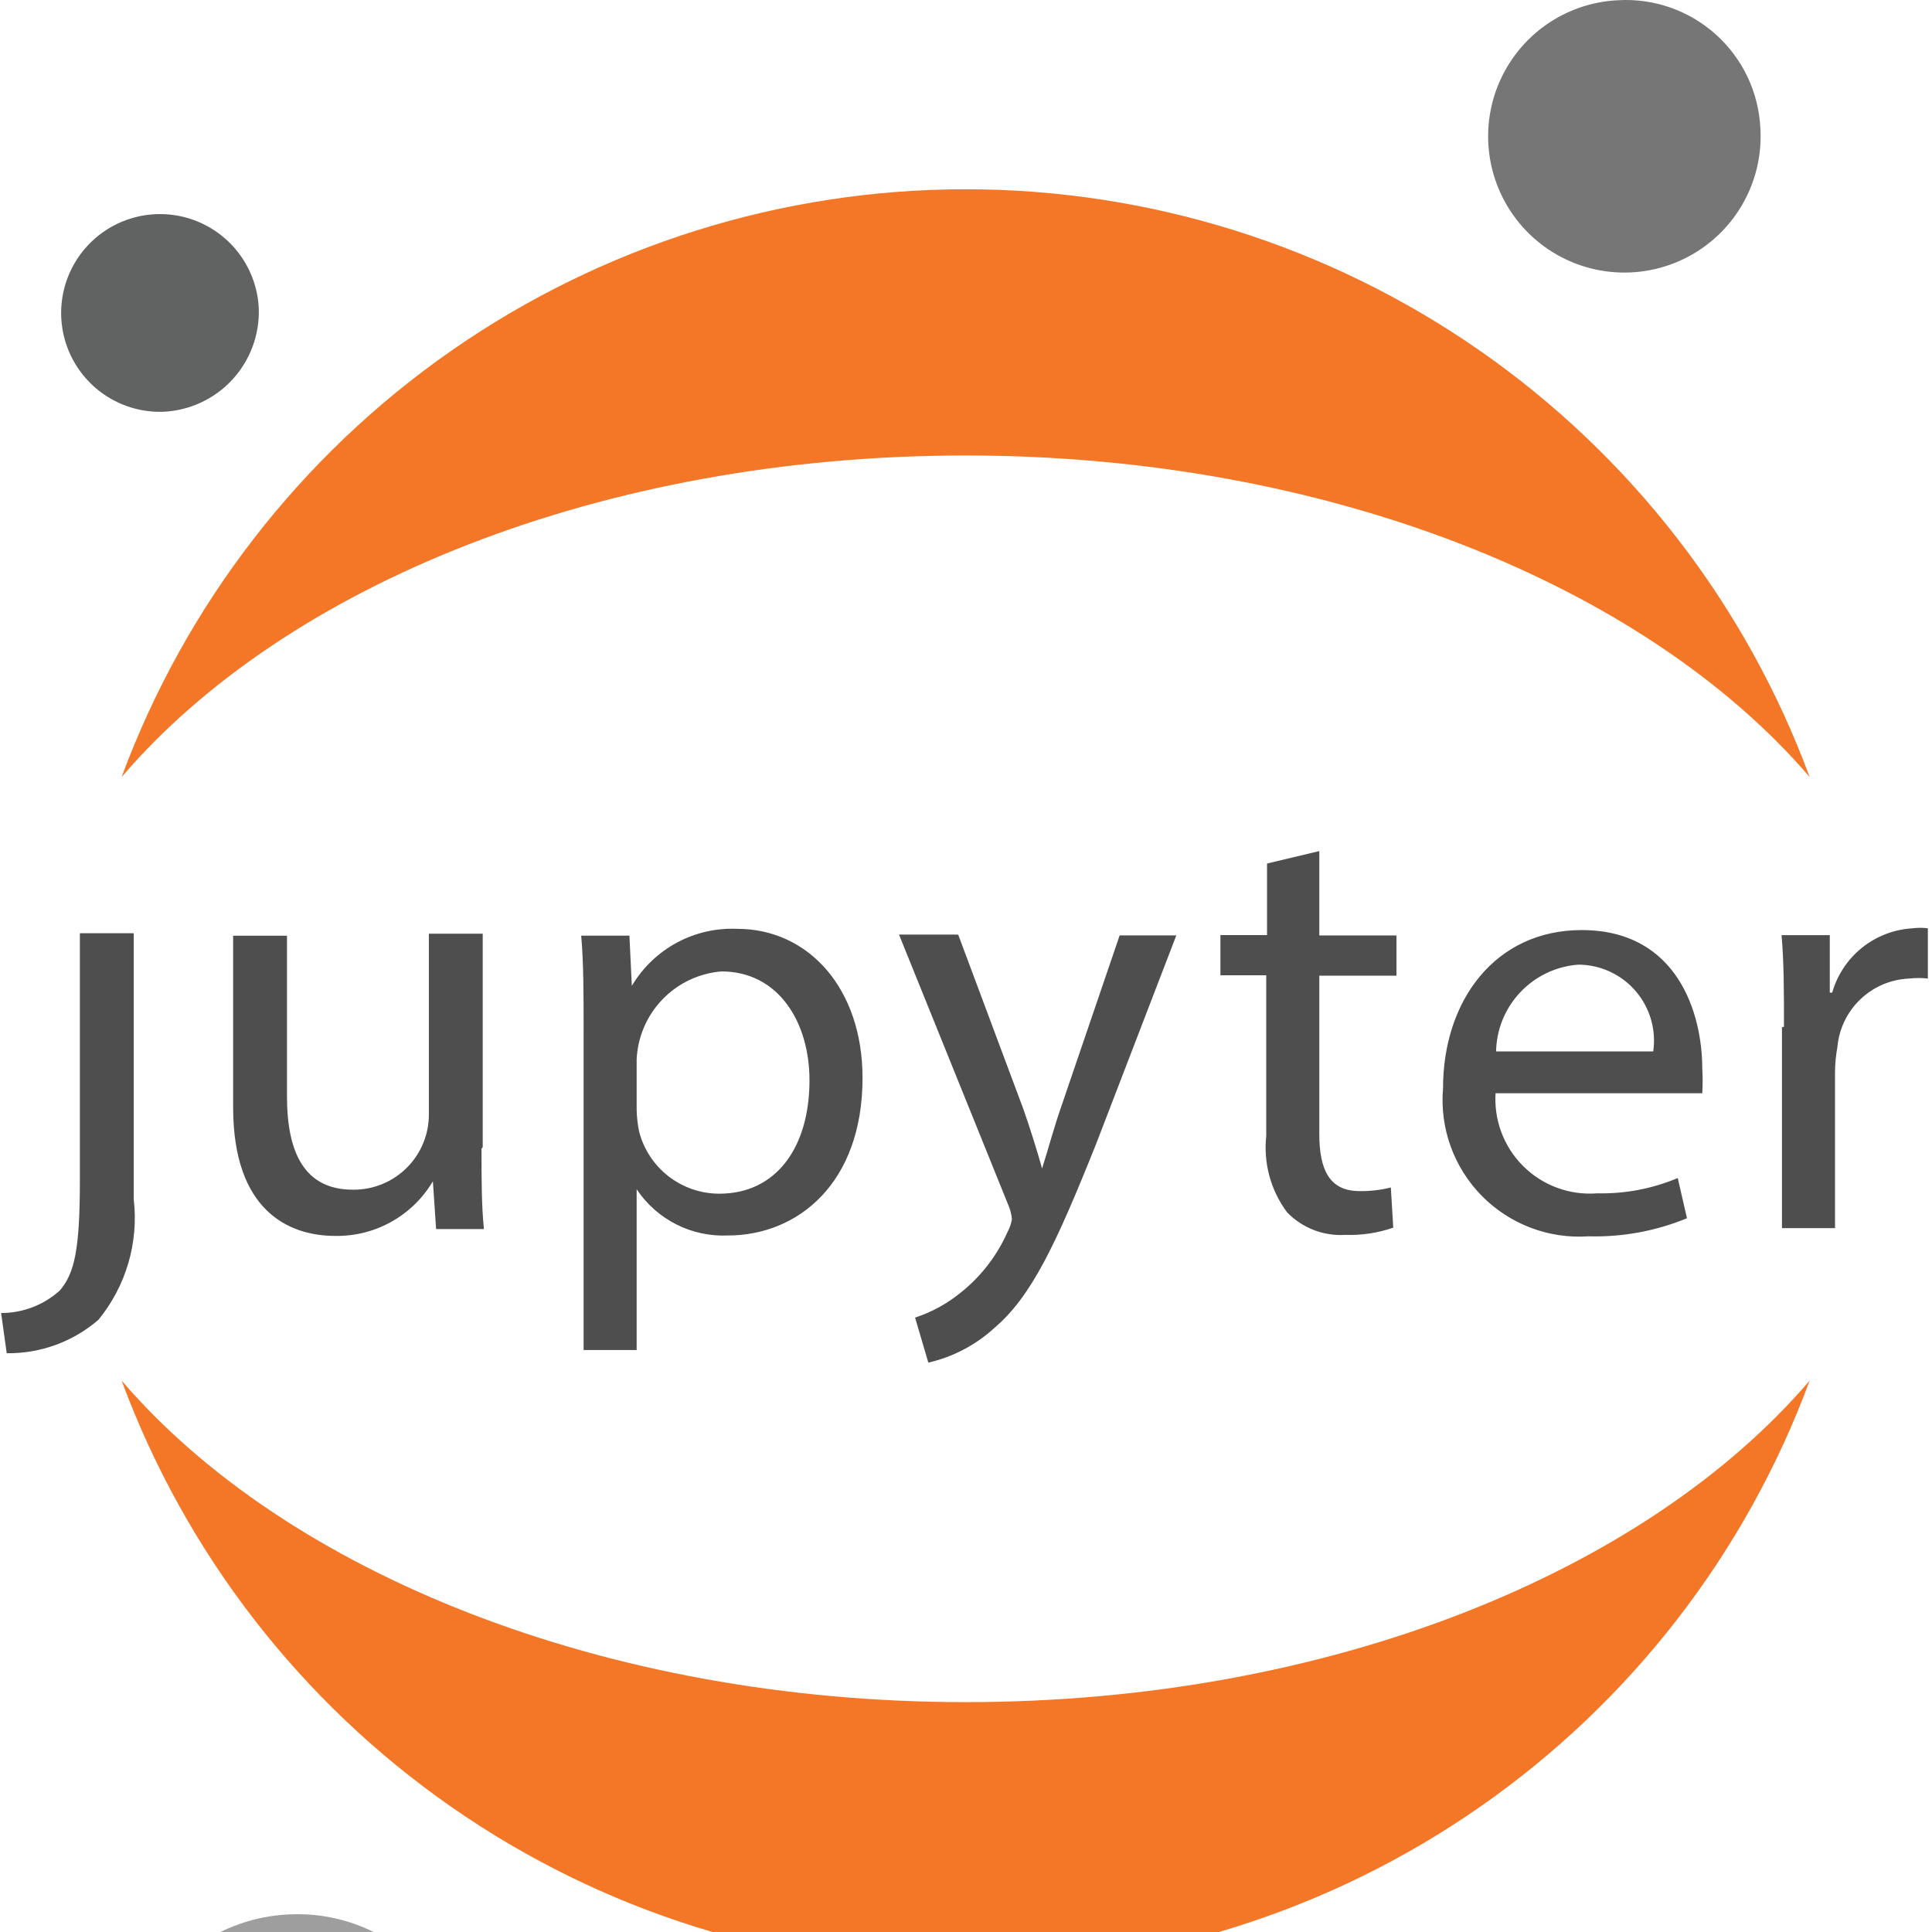
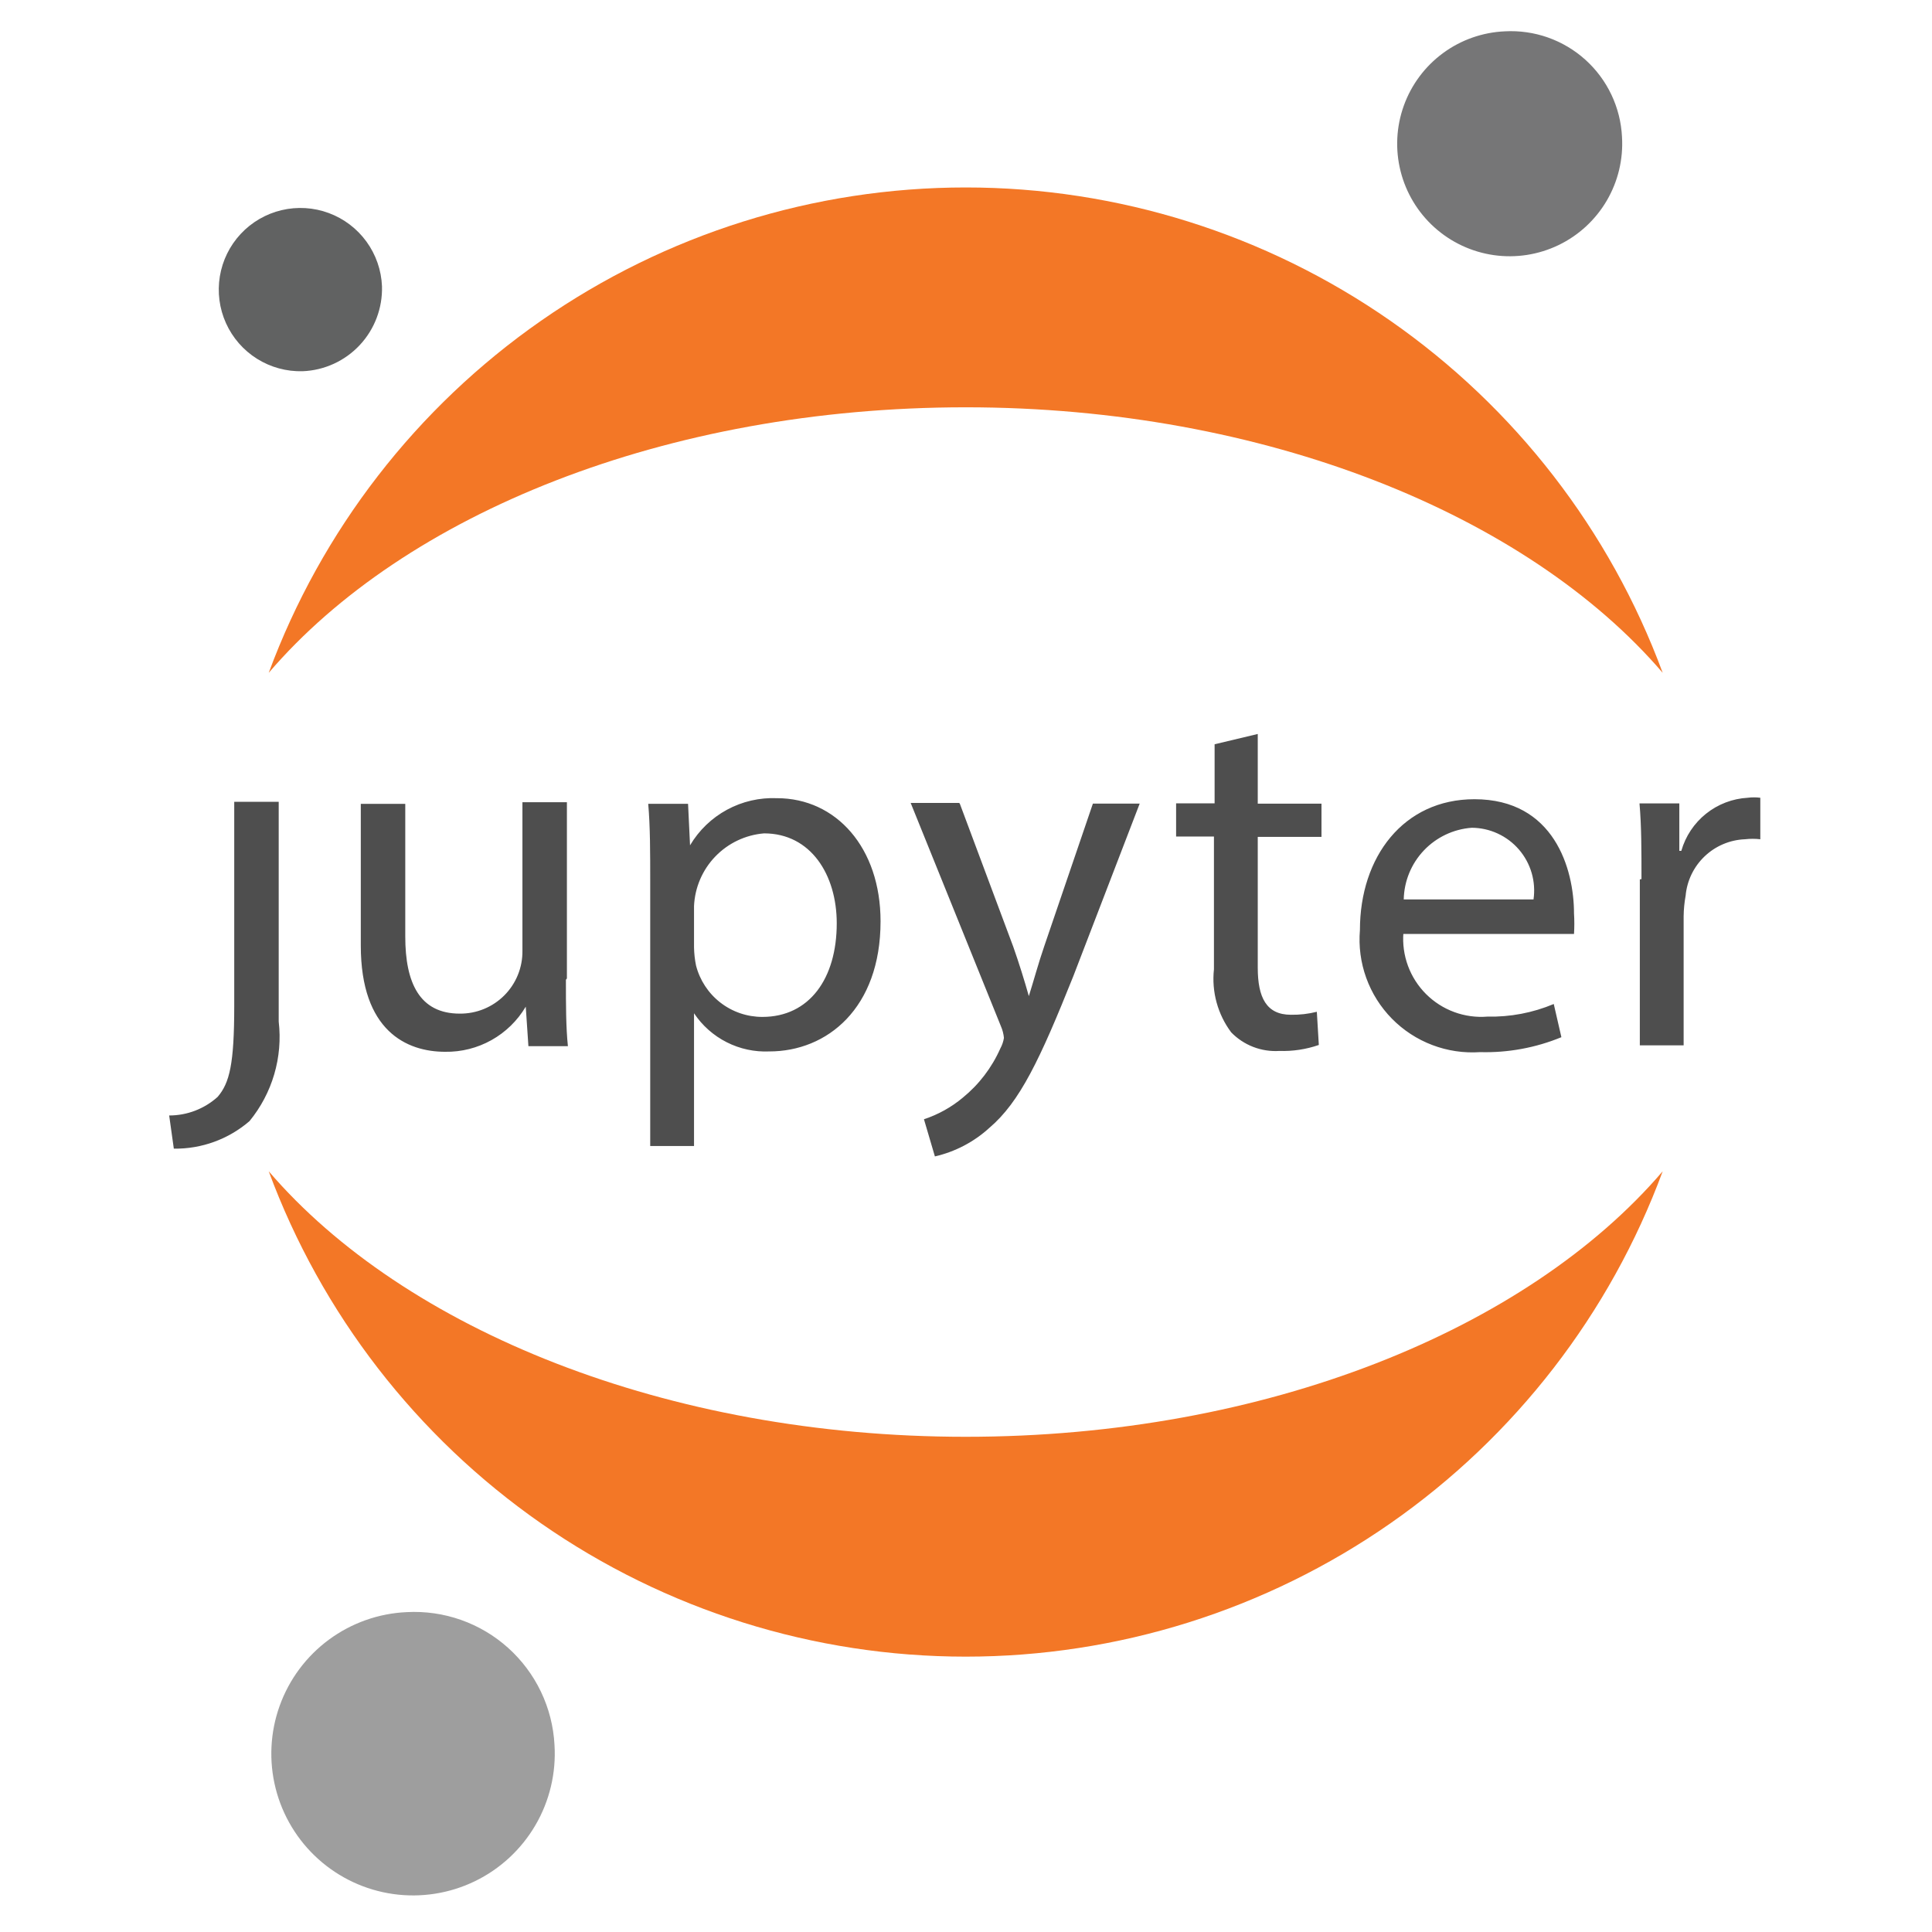
- <svg xmlns="http://www.w3.org/2000/svg" width="256" height="256" viewBox="0 0 256 256" version="1.1" preserveAspectRatio="xMidYMid">
+ <svg xmlns="http://www.w3.org/2000/svg" width="256" height="256" viewBox="-27 -5 310 310" version="1.1" preserveAspectRatio="xMidYMid">
  <g>
    <path d="M10.584,156.41 L10.584,156.197 L10.584,123.658 L17.72,123.658 L17.72,158.913 C18.052,161.754 17.808,164.633 17.002,167.378 C16.197,170.123 14.847,172.677 13.034,174.889 C9.662,177.797 5.343,179.37 0.891,179.309 L0.146,173.984 C3.017,173.986 5.787,172.923 7.921,171.002 C9.838,168.765 10.584,165.729 10.584,156.41 Z M63.804,152.209 C63.804,156.203 63.804,159.771 64.123,162.86 L57.786,162.86 L57.36,156.523 C56.034,158.765 54.139,160.616 51.866,161.888 C49.593,163.161 47.023,163.808 44.419,163.765 C38.241,163.765 30.892,160.41 30.892,146.724 L30.892,123.984 L38.028,123.984 L38.028,145.286 C38.028,152.688 40.318,157.641 46.762,157.641 C48.088,157.655 49.403,157.405 50.631,156.904 C51.858,156.403 52.974,155.662 53.911,154.725 C54.849,153.787 55.589,152.672 56.09,151.444 C56.591,150.217 56.842,148.902 56.827,147.576 L56.827,123.717 L63.963,123.717 L63.963,151.996 L63.804,152.209 Z M77.331,136.654 C77.331,131.701 77.331,127.654 77.011,123.979 L83.402,123.979 L83.721,130.636 C85.145,128.231 87.195,126.257 89.652,124.925 C92.109,123.594 94.882,122.954 97.674,123.074 C107.154,123.074 114.29,131.009 114.29,142.831 C114.29,156.784 105.716,163.708 96.449,163.708 C94.078,163.813 91.719,163.305 89.601,162.232 C87.483,161.159 85.678,159.558 84.36,157.583 L84.36,178.885 L77.331,178.885 L77.331,136.814 L77.331,136.654 Z M84.36,147.039 C84.38,148.005 84.487,148.967 84.68,149.914 C85.284,152.279 86.66,154.375 88.589,155.87 C90.518,157.365 92.89,158.174 95.331,158.169 C102.84,158.169 107.26,152.045 107.26,143.151 C107.26,135.376 103.106,128.719 95.597,128.719 C92.626,128.962 89.845,130.281 87.776,132.428 C85.708,134.575 84.493,137.403 84.36,140.382 L84.36,147.039 Z M127.005,123.944 L135.579,146.897 C136.484,149.453 137.443,152.542 138.082,154.832 C138.827,152.488 139.626,149.506 140.585,146.737 L148.36,123.944 L155.869,123.944 L145.218,151.636 C139.892,164.95 136.644,171.82 131.744,175.974 C129.276,178.228 126.268,179.806 123.01,180.554 L121.253,174.589 C123.531,173.841 125.645,172.666 127.484,171.128 C130.082,169.011 132.144,166.31 133.502,163.246 C133.792,162.715 133.99,162.139 134.087,161.542 C134.027,160.899 133.865,160.27 133.608,159.678 L119.123,123.837 L126.898,123.837 L127.005,123.944 Z M174.814,112.771 L174.814,123.954 L185.039,123.954 L185.039,129.28 L174.814,129.28 L174.814,150.263 C174.814,155.056 176.198,157.825 180.139,157.825 C181.539,157.848 182.935,157.687 184.293,157.346 L184.613,162.671 C182.577,163.376 180.428,163.701 178.275,163.63 C176.849,163.719 175.421,163.499 174.088,162.984 C172.755,162.469 171.549,161.672 170.553,160.647 C168.384,157.746 167.394,154.13 167.784,150.529 L167.784,129.227 L161.713,129.227 L161.713,123.901 L167.89,123.901 L167.89,114.422 L174.814,112.771 Z M198.184,144.648 C198.04,146.454 198.289,148.27 198.915,149.97 C199.541,151.67 200.529,153.214 201.81,154.495 C203.091,155.777 204.635,156.764 206.336,157.39 C208.036,158.016 209.852,158.266 211.658,158.121 C215.311,158.203 218.94,157.513 222.309,156.097 L223.534,161.423 C219.4,163.126 214.955,163.942 210.486,163.819 C207.881,163.998 205.268,163.611 202.827,162.684 C200.385,161.758 198.173,160.314 196.341,158.453 C194.51,156.591 193.103,154.355 192.217,151.899 C191.331,149.442 190.987,146.823 191.208,144.221 C191.208,132.505 198.184,123.239 209.581,123.239 C222.362,123.239 225.558,134.422 225.558,141.559 C225.626,142.658 225.626,143.761 225.558,144.861 L198.025,144.861 L198.184,144.648 Z M219.061,139.322 C219.266,137.898 219.164,136.447 218.761,135.066 C218.358,133.685 217.664,132.406 216.726,131.316 C215.787,130.226 214.626,129.35 213.32,128.747 C212.014,128.143 210.594,127.827 209.155,127.819 C206.229,128.031 203.488,129.328 201.468,131.456 C199.448,133.583 198.296,136.389 198.238,139.322 L219.061,139.322 Z M236.385,136.053 C236.385,131.474 236.385,127.533 236.066,123.911 L242.456,123.911 L242.456,131.527 L242.776,131.527 C243.447,129.176 244.833,127.093 246.741,125.566 C248.65,124.039 250.987,123.144 253.427,123.006 C254.099,122.918 254.779,122.918 255.451,123.006 L255.451,129.663 C254.637,129.569 253.815,129.569 253.001,129.663 C250.584,129.756 248.283,130.727 246.529,132.393 C244.774,134.059 243.686,136.307 243.468,138.716 C243.269,139.806 243.162,140.91 243.149,142.018 L243.149,162.734 L236.119,162.734 L236.119,136.107 L236.385,136.053 Z" fill="#4E4E4E" />
    <path d="M233.258,16.962 C233.477,20.54 232.625,24.102 230.813,27.194 C229,30.286 226.308,32.769 223.079,34.326 C219.85,35.882 216.231,36.443 212.683,35.936 C209.135,35.428 205.818,33.876 203.155,31.477 C200.491,29.078 198.603,25.94 197.729,22.464 C196.855,18.988 197.036,15.33 198.249,11.957 C199.461,8.584 201.65,5.648 204.537,3.523 C207.424,1.399 210.878,0.182 214.459,0.027 C216.807,-0.102 219.157,0.234 221.374,1.016 C223.592,1.799 225.633,3.012 227.38,4.585 C229.127,6.159 230.546,8.063 231.555,10.187 C232.563,12.311 233.142,14.614 233.258,16.962 Z" fill="#767677" />
    <path d="M127.953,225.541 C80.024,225.541 37.898,208.34 16.117,182.937 C24.568,205.789 39.818,225.505 59.812,239.429 C79.807,253.353 103.588,260.817 127.953,260.817 C152.318,260.817 176.099,253.353 196.094,239.429 C216.089,225.505 231.338,205.789 239.789,182.937 C218.061,208.34 176.096,225.541 127.953,225.541 Z" fill="#F37726" />
    <path d="M127.953,60.354 C175.883,60.354 218.008,77.556 239.789,102.958 C231.338,80.106 216.089,60.391 196.094,46.467 C176.099,32.543 152.318,25.078 127.953,25.078 C103.588,25.078 79.807,32.543 59.812,46.467 C39.818,60.391 24.568,80.106 16.117,102.958 C37.898,77.503 79.811,60.354 127.953,60.354 Z" fill="#F37726" />
    <path d="M61.972,274.975 C62.253,279.482 61.186,283.97 58.907,287.868 C56.628,291.766 53.241,294.897 49.176,296.863 C45.111,298.828 40.553,299.54 36.083,298.906 C31.613,298.272 27.432,296.321 24.074,293.303 C20.716,290.285 18.333,286.335 17.227,281.957 C16.122,277.579 16.345,272.971 17.868,268.721 C19.391,264.47 22.145,260.769 25.779,258.089 C29.413,255.41 33.762,253.872 38.273,253.673 C41.228,253.515 44.185,253.941 46.976,254.926 C49.766,255.911 52.335,257.436 54.536,259.414 C56.736,261.393 58.526,263.785 59.802,266.455 C61.078,269.125 61.815,272.02 61.972,274.975 Z" fill="#9E9E9E" />
    <path d="M21.564,54.565 C18.981,54.636 16.435,53.942 14.246,52.571 C12.057,51.199 10.322,49.21 9.26,46.855 C8.198,44.5 7.856,41.883 8.277,39.334 C8.698,36.785 9.863,34.417 11.626,32.529 C13.389,30.64 15.671,29.315 18.186,28.72 C20.7,28.126 23.334,28.287 25.756,29.185 C28.179,30.083 30.282,31.678 31.8,33.768 C33.319,35.858 34.186,38.35 34.292,40.932 C34.393,44.422 33.113,47.812 30.73,50.364 C28.347,52.917 25.053,54.426 21.564,54.565 Z" fill="#616262" />
  </g>
</svg>
